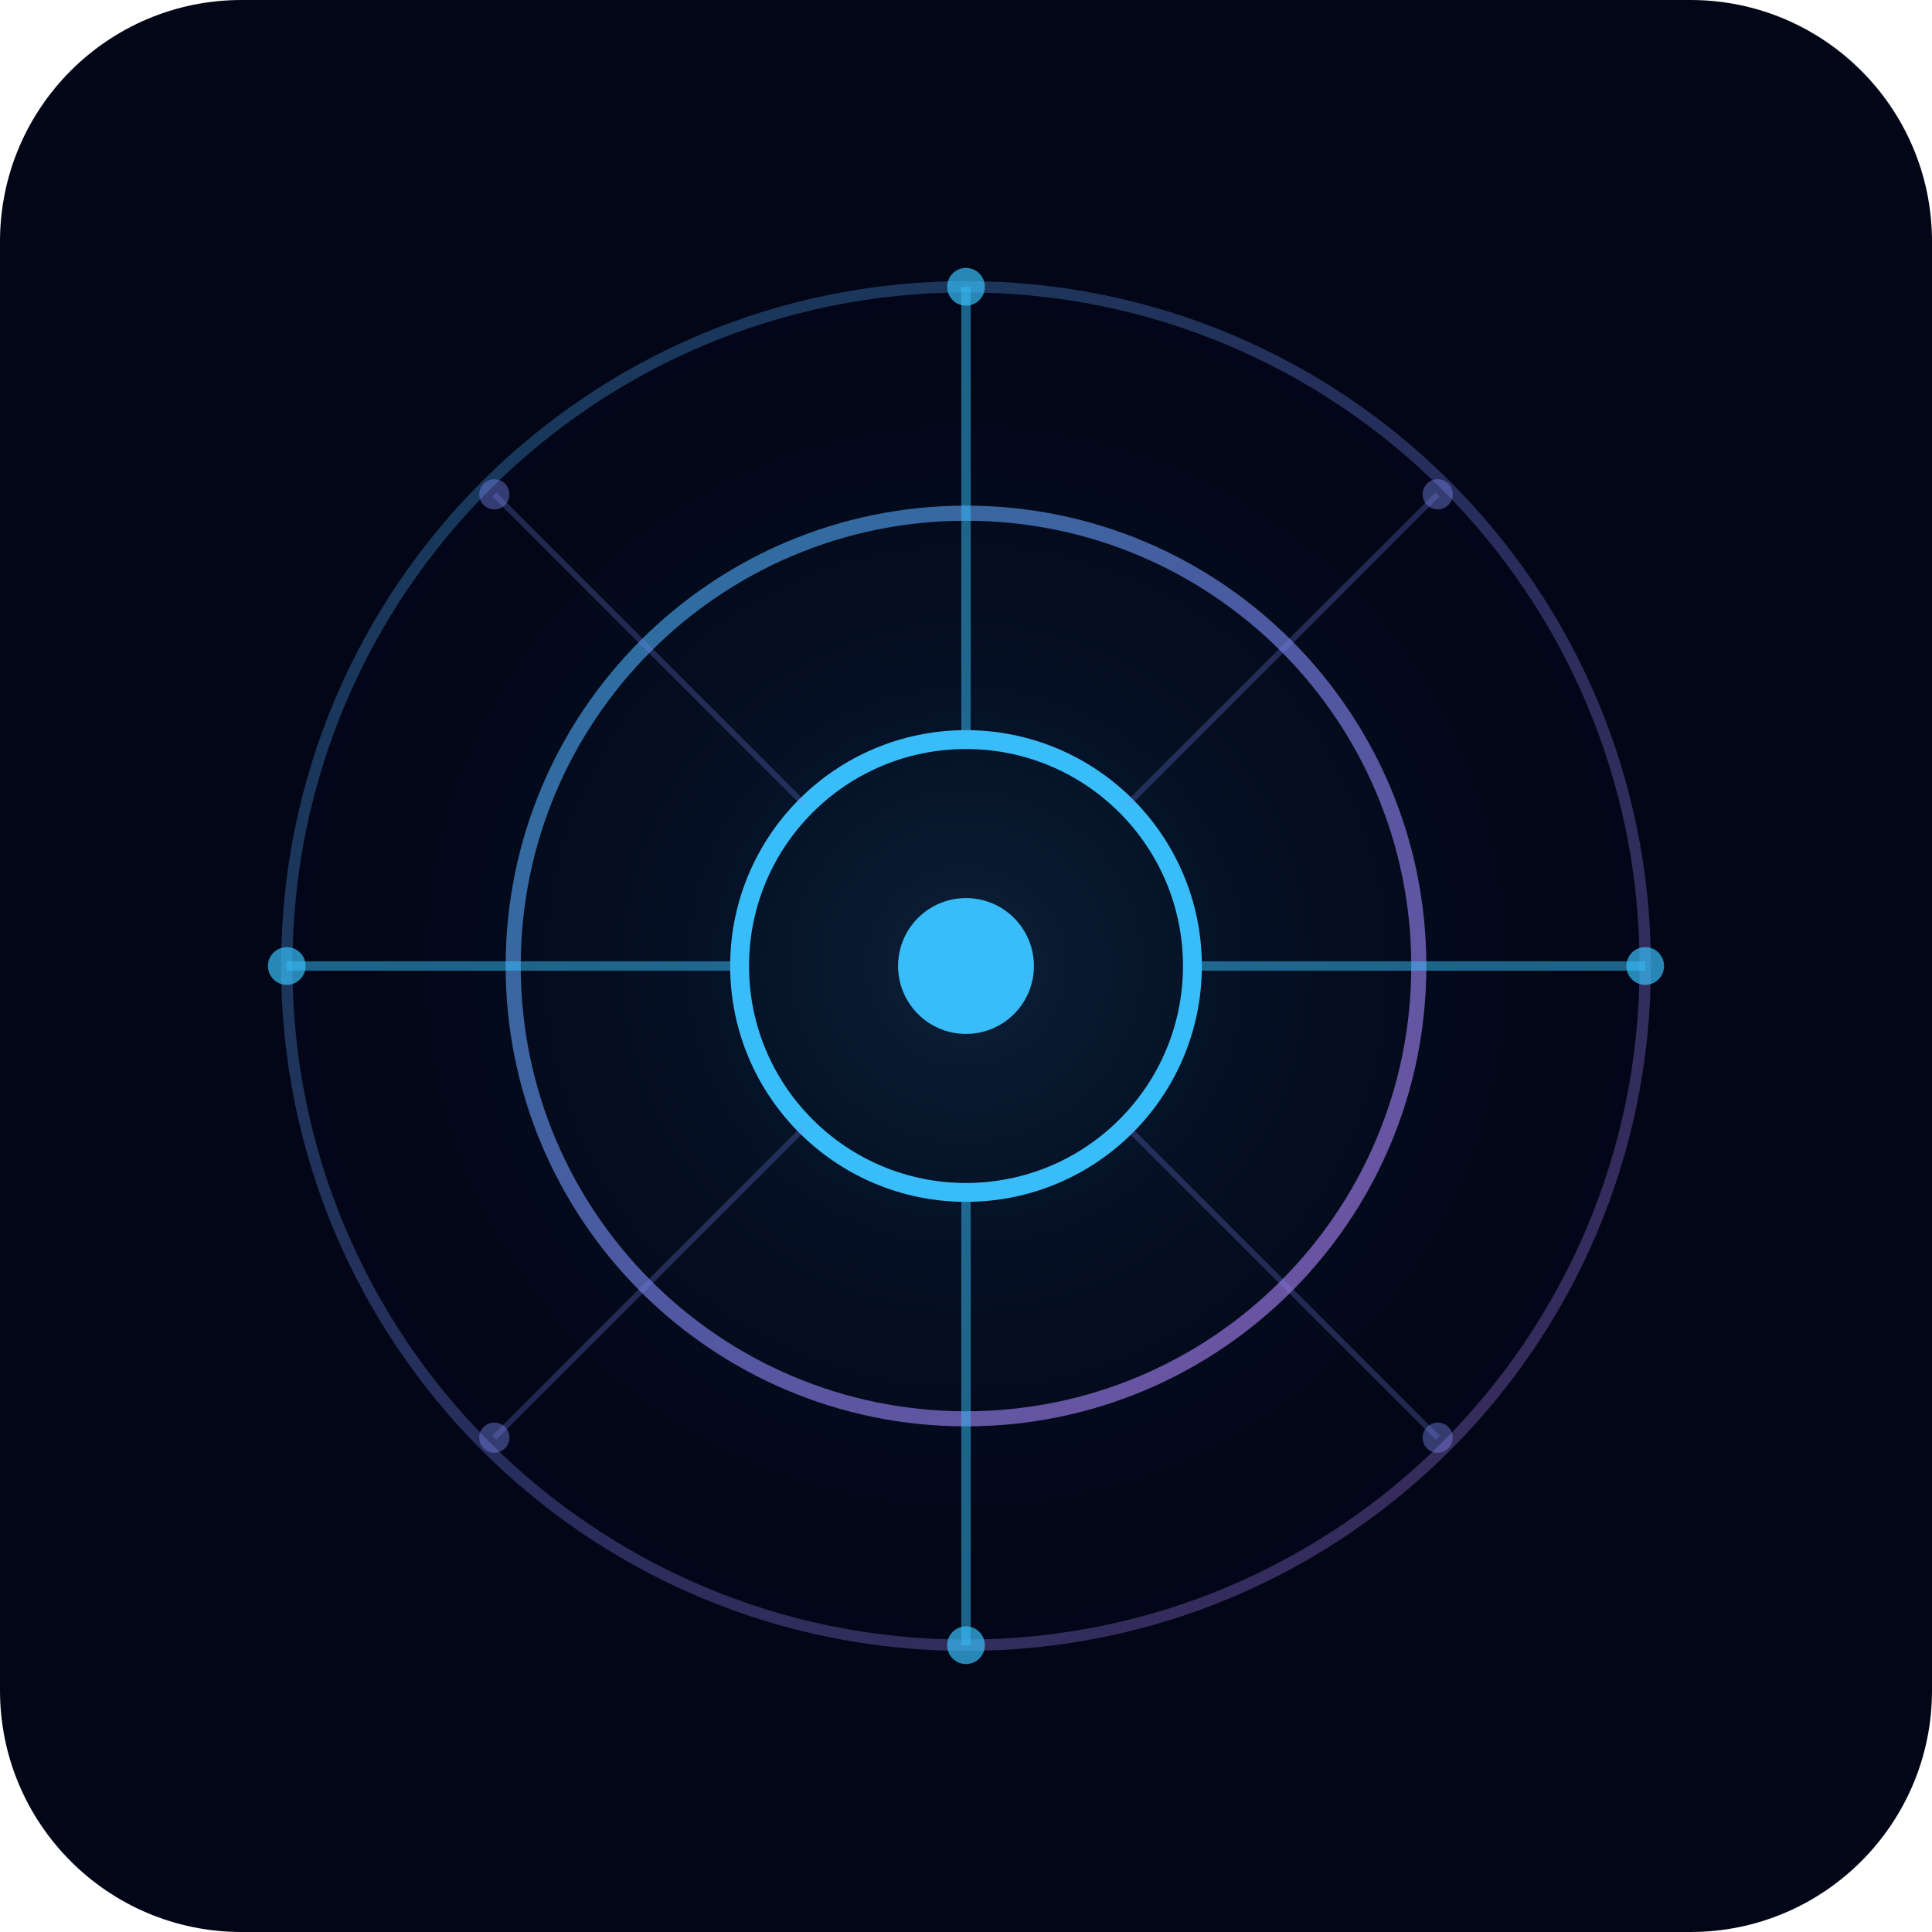
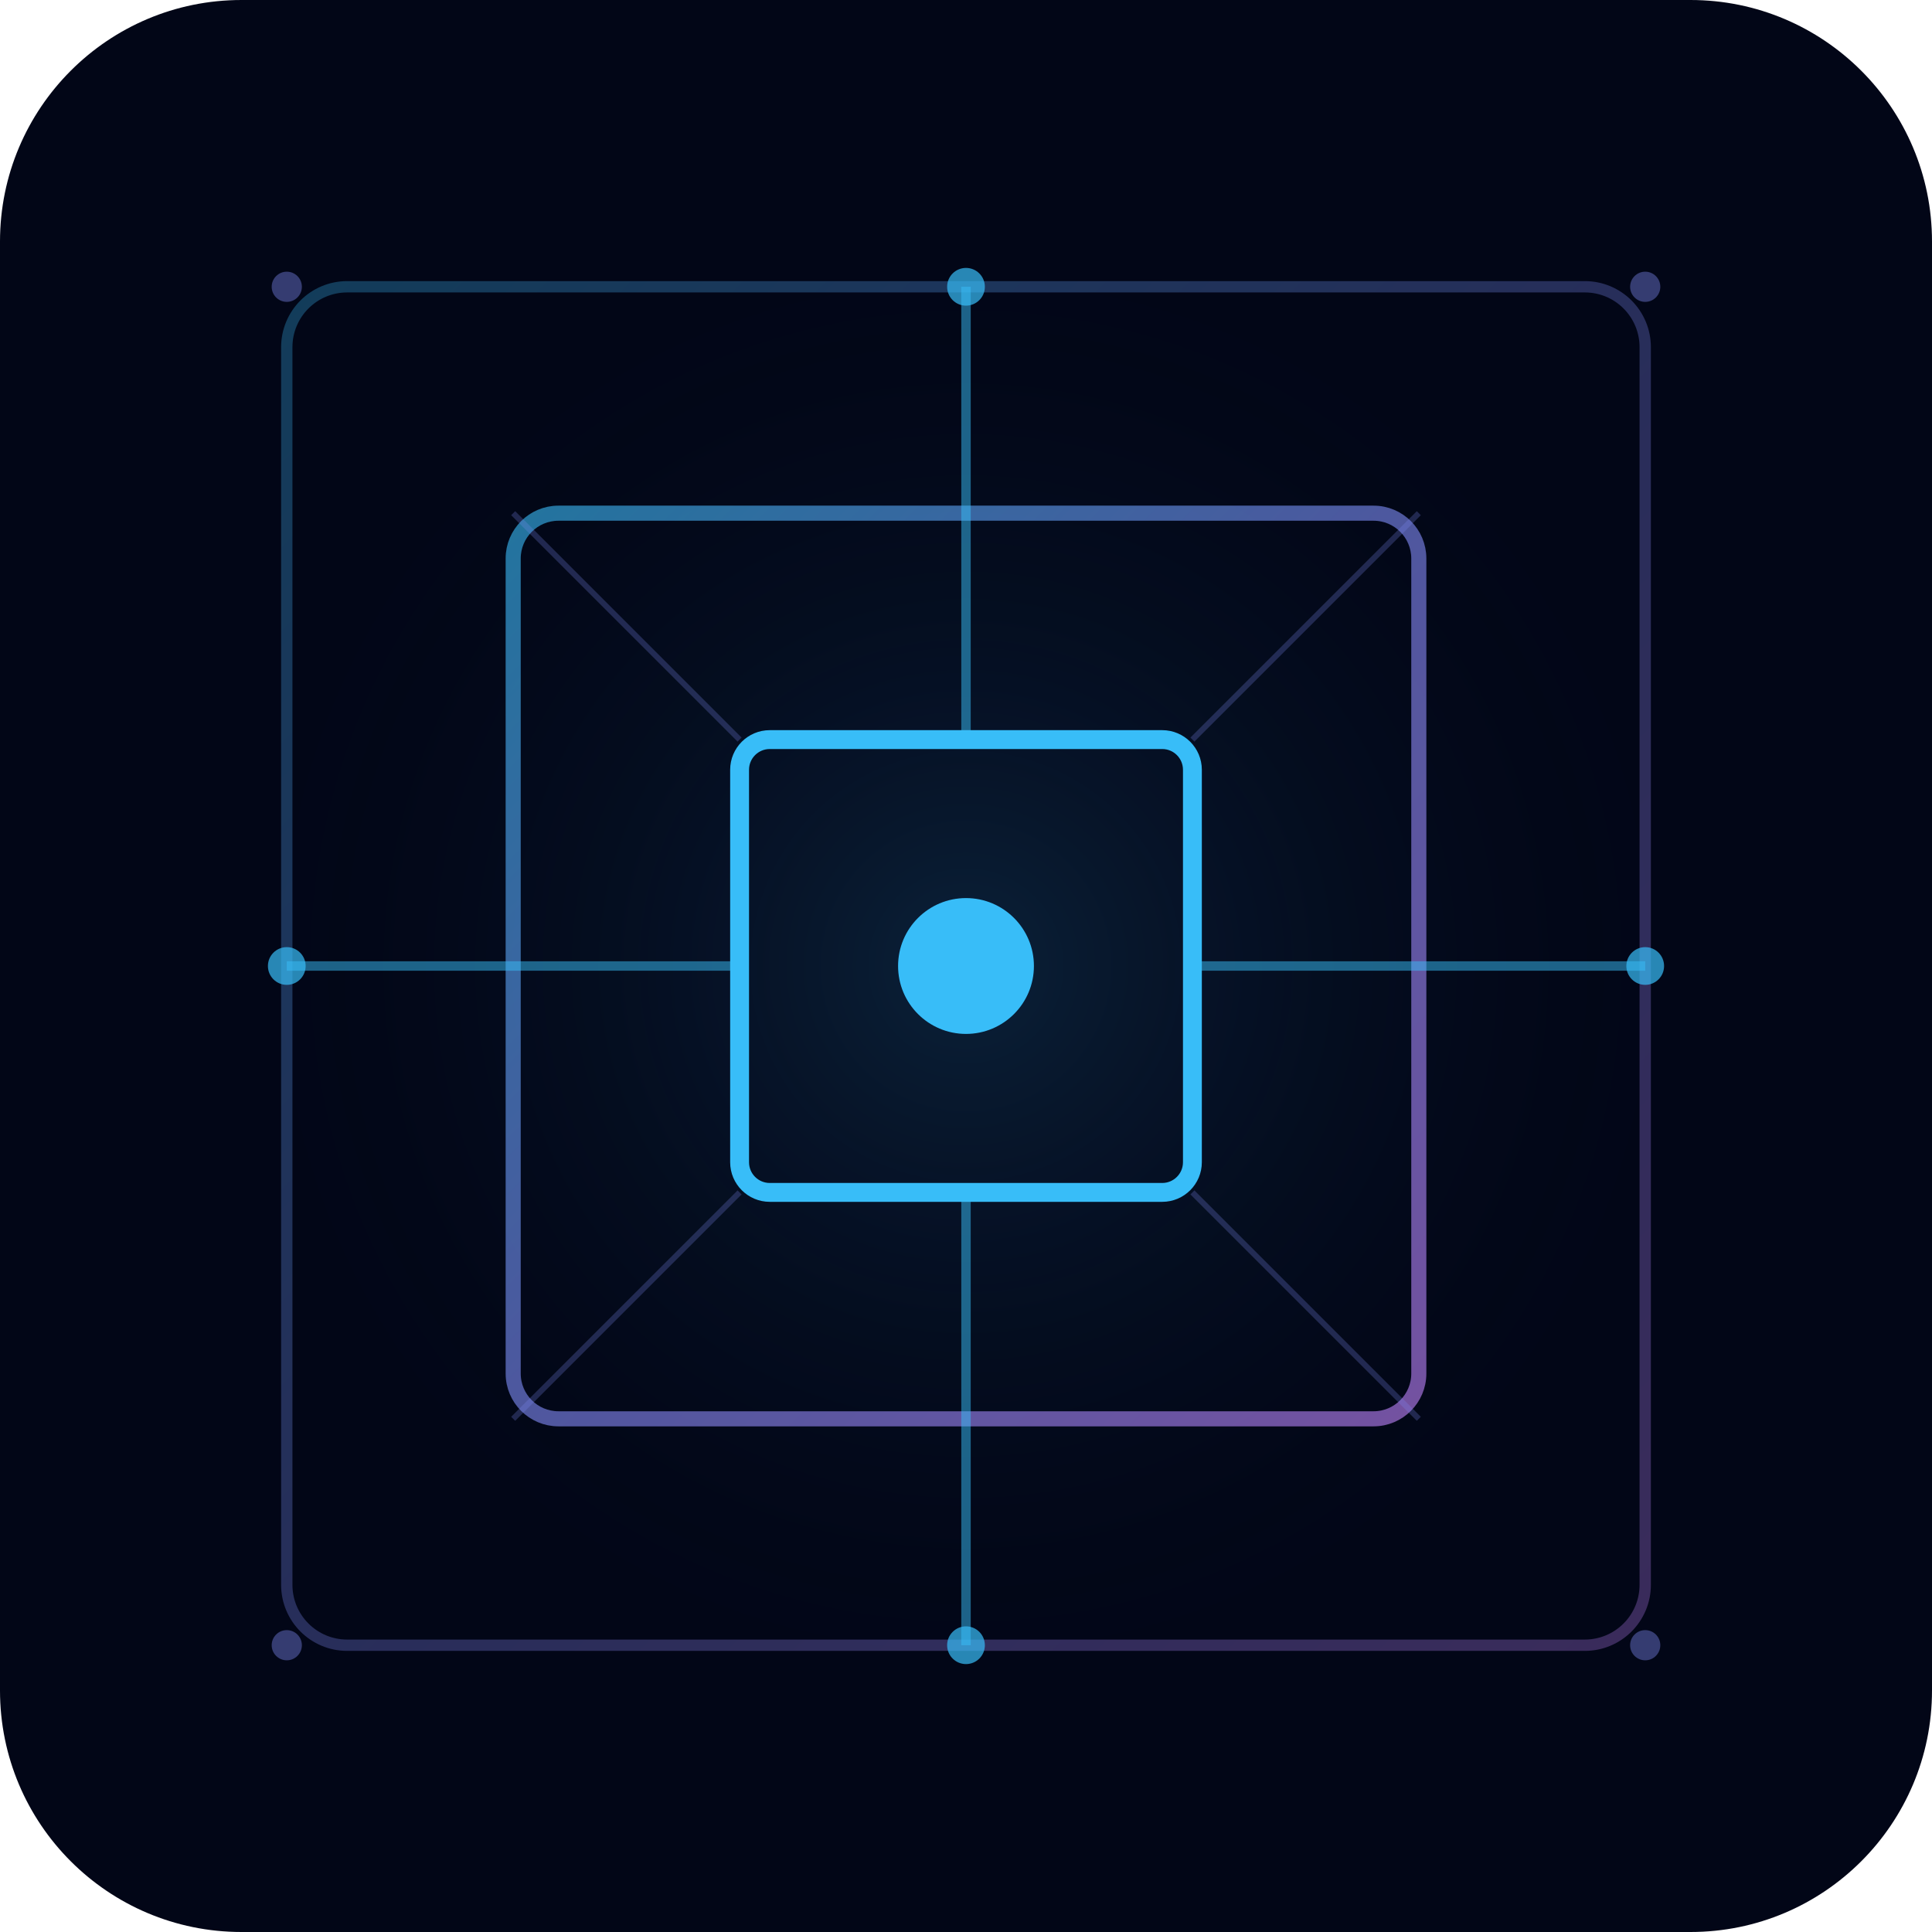
<svg xmlns="http://www.w3.org/2000/svg" viewBox="0 0 512 512">
  <defs>
    <radialGradient id="glow" cx="50%" cy="50%" r="50%">
      <stop offset="0%" stop-color="#38bdf8" stop-opacity="0.15" />
      <stop offset="100%" stop-color="#020617" stop-opacity="0" />
    </radialGradient>
    <linearGradient id="accent" x1="0%" y1="0%" x2="100%" y2="100%">
      <stop offset="0%" stop-color="#38bdf8" />
      <stop offset="50%" stop-color="#818cf8" />
      <stop offset="100%" stop-color="#c084fc" />
    </linearGradient>
  </defs>
  <rect width="512" height="512" rx="64" fill="#020617" />
-   <circle cx="256" cy="256" r="200" fill="url(#glow)" />
-   <circle cx="256" cy="256" r="180" fill="none" stroke="url(#accent)" stroke-width="3" opacity="0.3" />
-   <circle cx="256" cy="256" r="120" fill="none" stroke="url(#accent)" stroke-width="4" opacity="0.6" />
-   <circle cx="256" cy="256" r="60" fill="none" stroke="#38bdf8" stroke-width="5" />
+   <rect x="56" y="56" width="400" height="400" rx="24" fill="url(#glow)" />
+   <rect x="76" y="76" width="360" height="360" rx="16" fill="none" stroke="url(#accent)" stroke-width="3" opacity="0.3" />
+   <rect x="136" y="136" width="240" height="240" rx="12" fill="none" stroke="url(#accent)" stroke-width="4" opacity="0.6" />
+   <rect x="196" y="196" width="120" height="120" rx="8" fill="none" stroke="#38bdf8" stroke-width="5" />
  <circle cx="256" cy="256" r="18" fill="#38bdf8" />
  <line x1="256" y1="76" x2="256" y2="196" stroke="#38bdf8" stroke-width="2.5" opacity="0.5" />
  <line x1="256" y1="316" x2="256" y2="436" stroke="#38bdf8" stroke-width="2.5" opacity="0.5" />
  <line x1="76" y1="256" x2="196" y2="256" stroke="#38bdf8" stroke-width="2.5" opacity="0.5" />
  <line x1="316" y1="256" x2="436" y2="256" stroke="#38bdf8" stroke-width="2.5" opacity="0.5" />
-   <line x1="131" y1="131" x2="213" y2="213" stroke="#818cf8" stroke-width="1.5" opacity="0.25" />
-   <line x1="299" y1="299" x2="381" y2="381" stroke="#818cf8" stroke-width="1.5" opacity="0.25" />
-   <line x1="381" y1="131" x2="299" y2="213" stroke="#818cf8" stroke-width="1.5" opacity="0.25" />
-   <line x1="213" y1="299" x2="131" y2="381" stroke="#818cf8" stroke-width="1.5" opacity="0.25" />
+   <line x1="136" y1="136" x2="196" y2="196" stroke="#818cf8" stroke-width="1.5" opacity="0.25" />
+   <line x1="316" y1="316" x2="376" y2="376" stroke="#818cf8" stroke-width="1.5" opacity="0.25" />
+   <line x1="376" y1="136" x2="316" y2="196" stroke="#818cf8" stroke-width="1.5" opacity="0.25" />
+   <line x1="196" y1="316" x2="136" y2="376" stroke="#818cf8" stroke-width="1.5" opacity="0.25" />
  <circle cx="256" cy="76" r="5" fill="#38bdf8" opacity="0.7" />
  <circle cx="256" cy="436" r="5" fill="#38bdf8" opacity="0.7" />
  <circle cx="76" cy="256" r="5" fill="#38bdf8" opacity="0.7" />
  <circle cx="436" cy="256" r="5" fill="#38bdf8" opacity="0.7" />
-   <circle cx="131" cy="131" r="4" fill="#818cf8" opacity="0.4" />
-   <circle cx="381" cy="131" r="4" fill="#818cf8" opacity="0.4" />
-   <circle cx="131" cy="381" r="4" fill="#818cf8" opacity="0.4" />
-   <circle cx="381" cy="381" r="4" fill="#818cf8" opacity="0.4" />
+   <circle cx="76" cy="76" r="4" fill="#818cf8" opacity="0.4" />
+   <circle cx="436" cy="76" r="4" fill="#818cf8" opacity="0.4" />
+   <circle cx="76" cy="436" r="4" fill="#818cf8" opacity="0.4" />
+   <circle cx="436" cy="436" r="4" fill="#818cf8" opacity="0.4" />
</svg>
